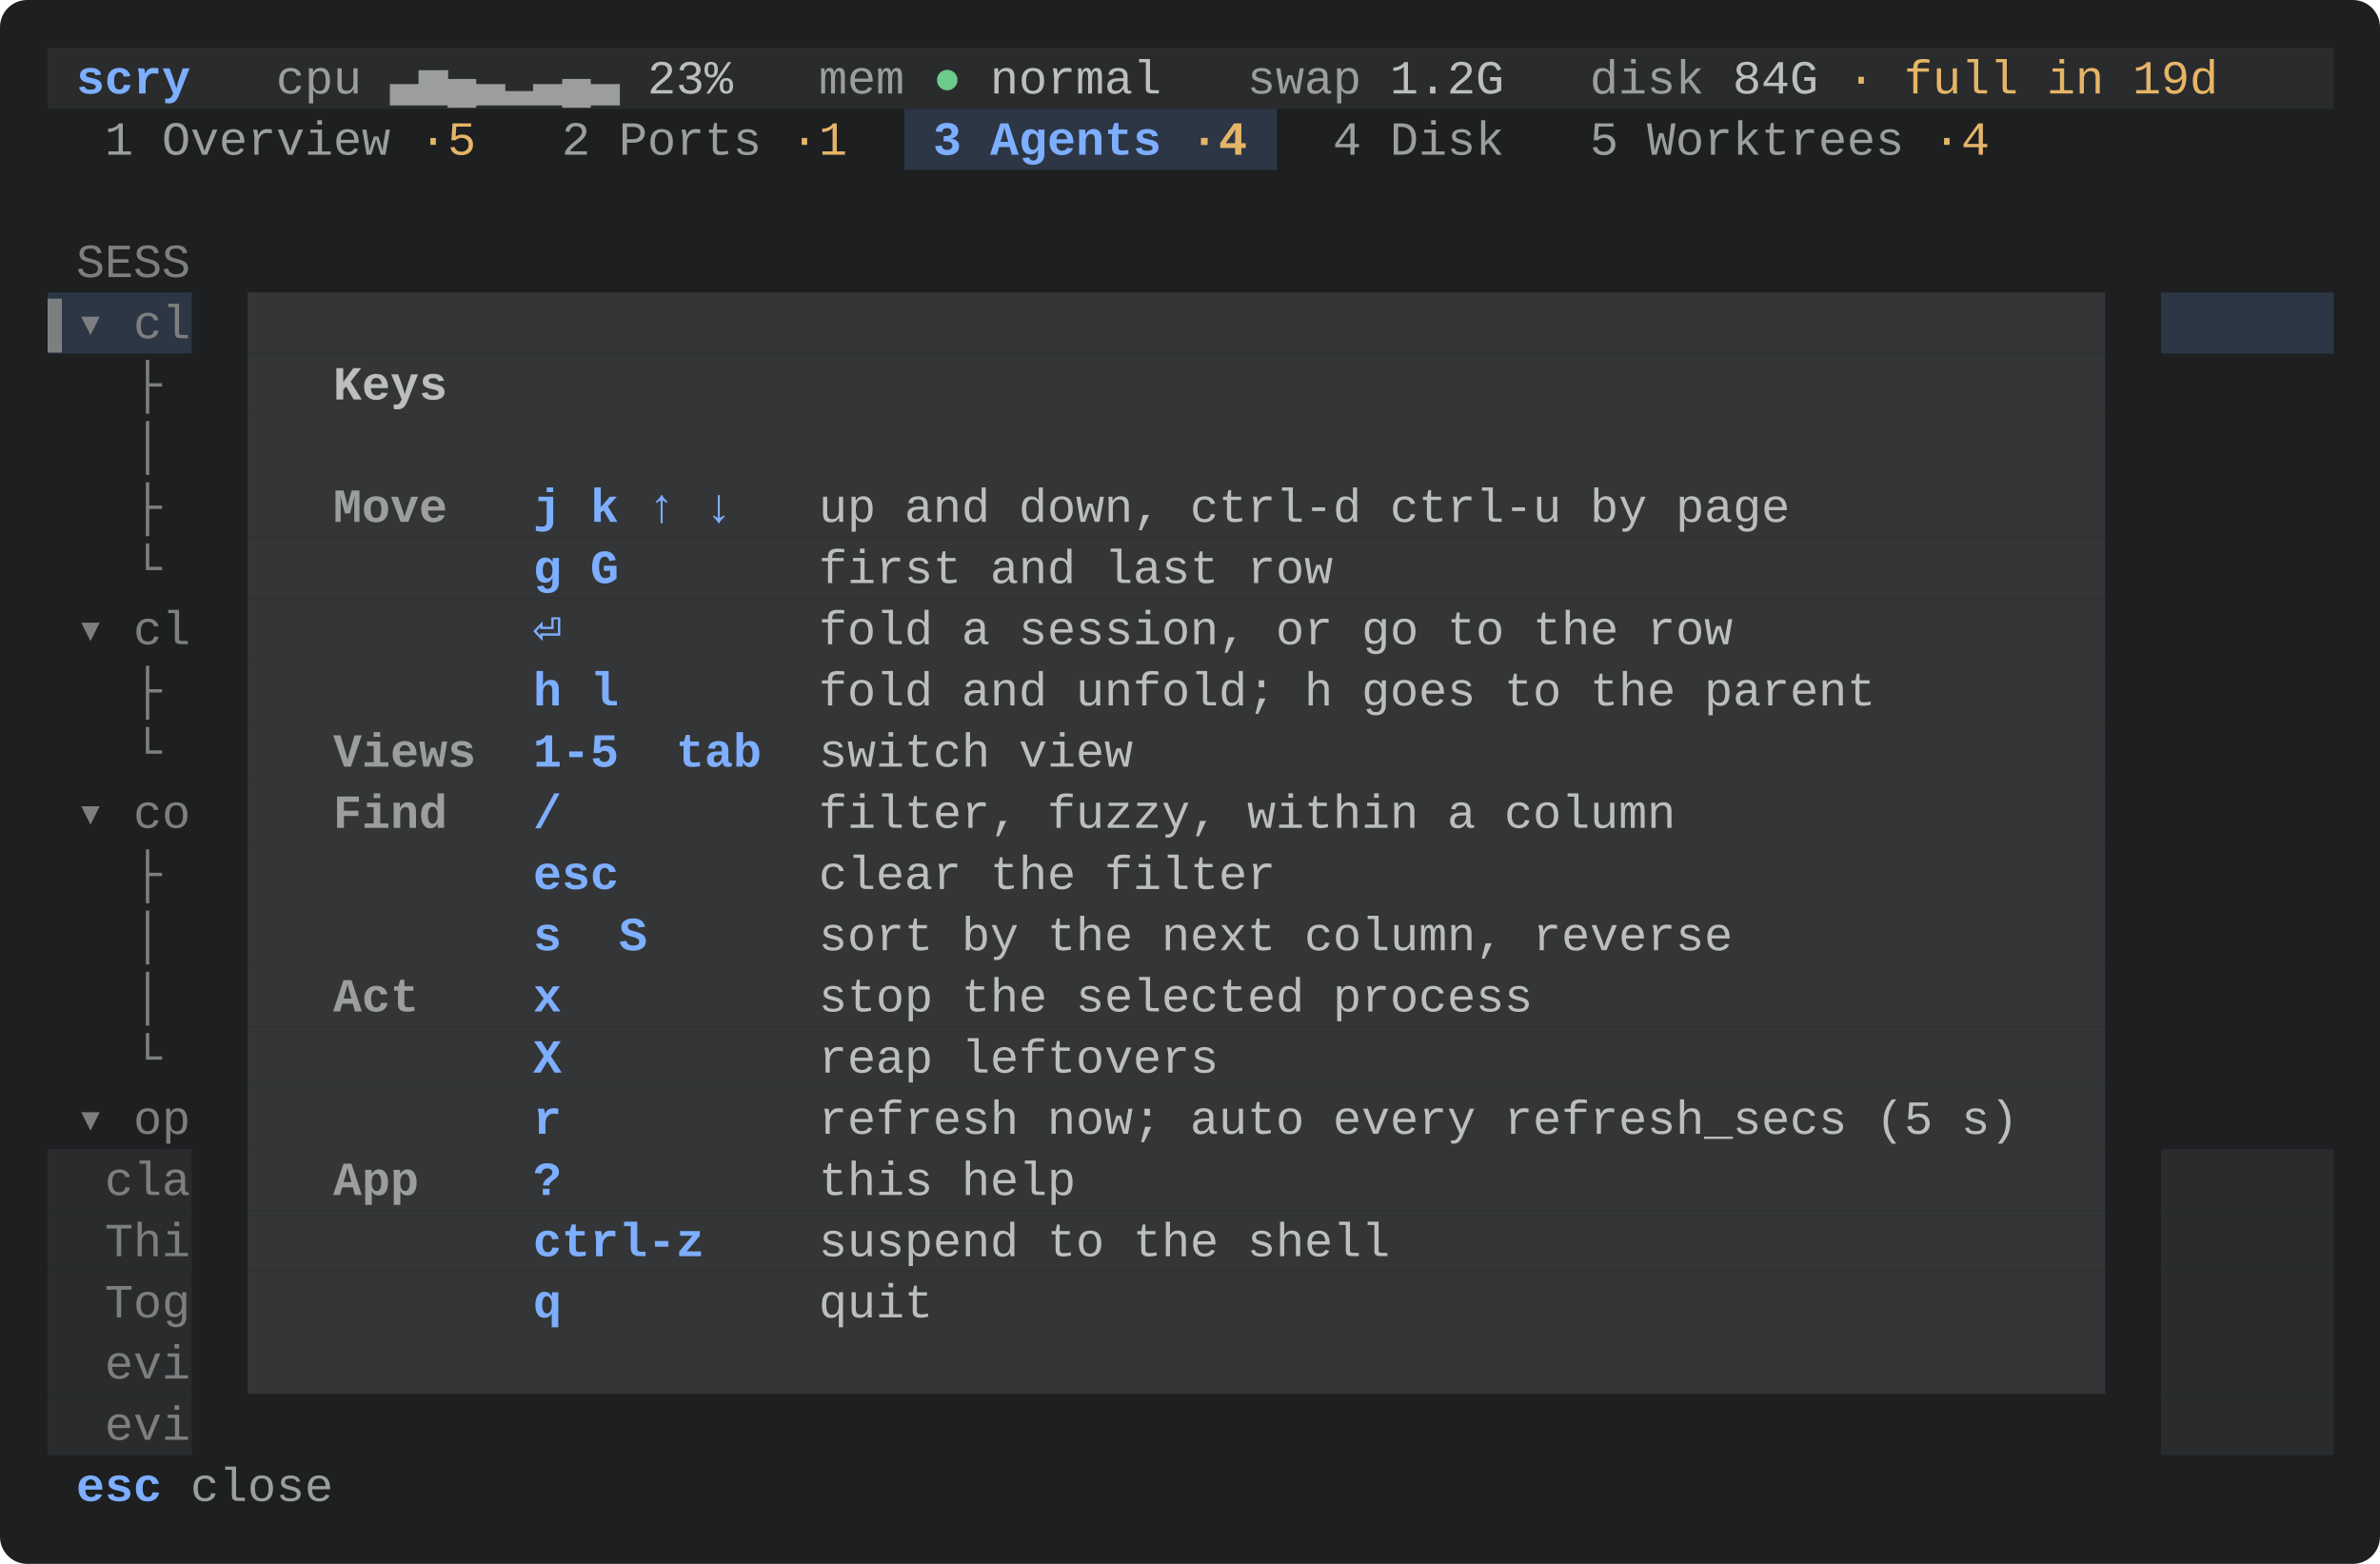
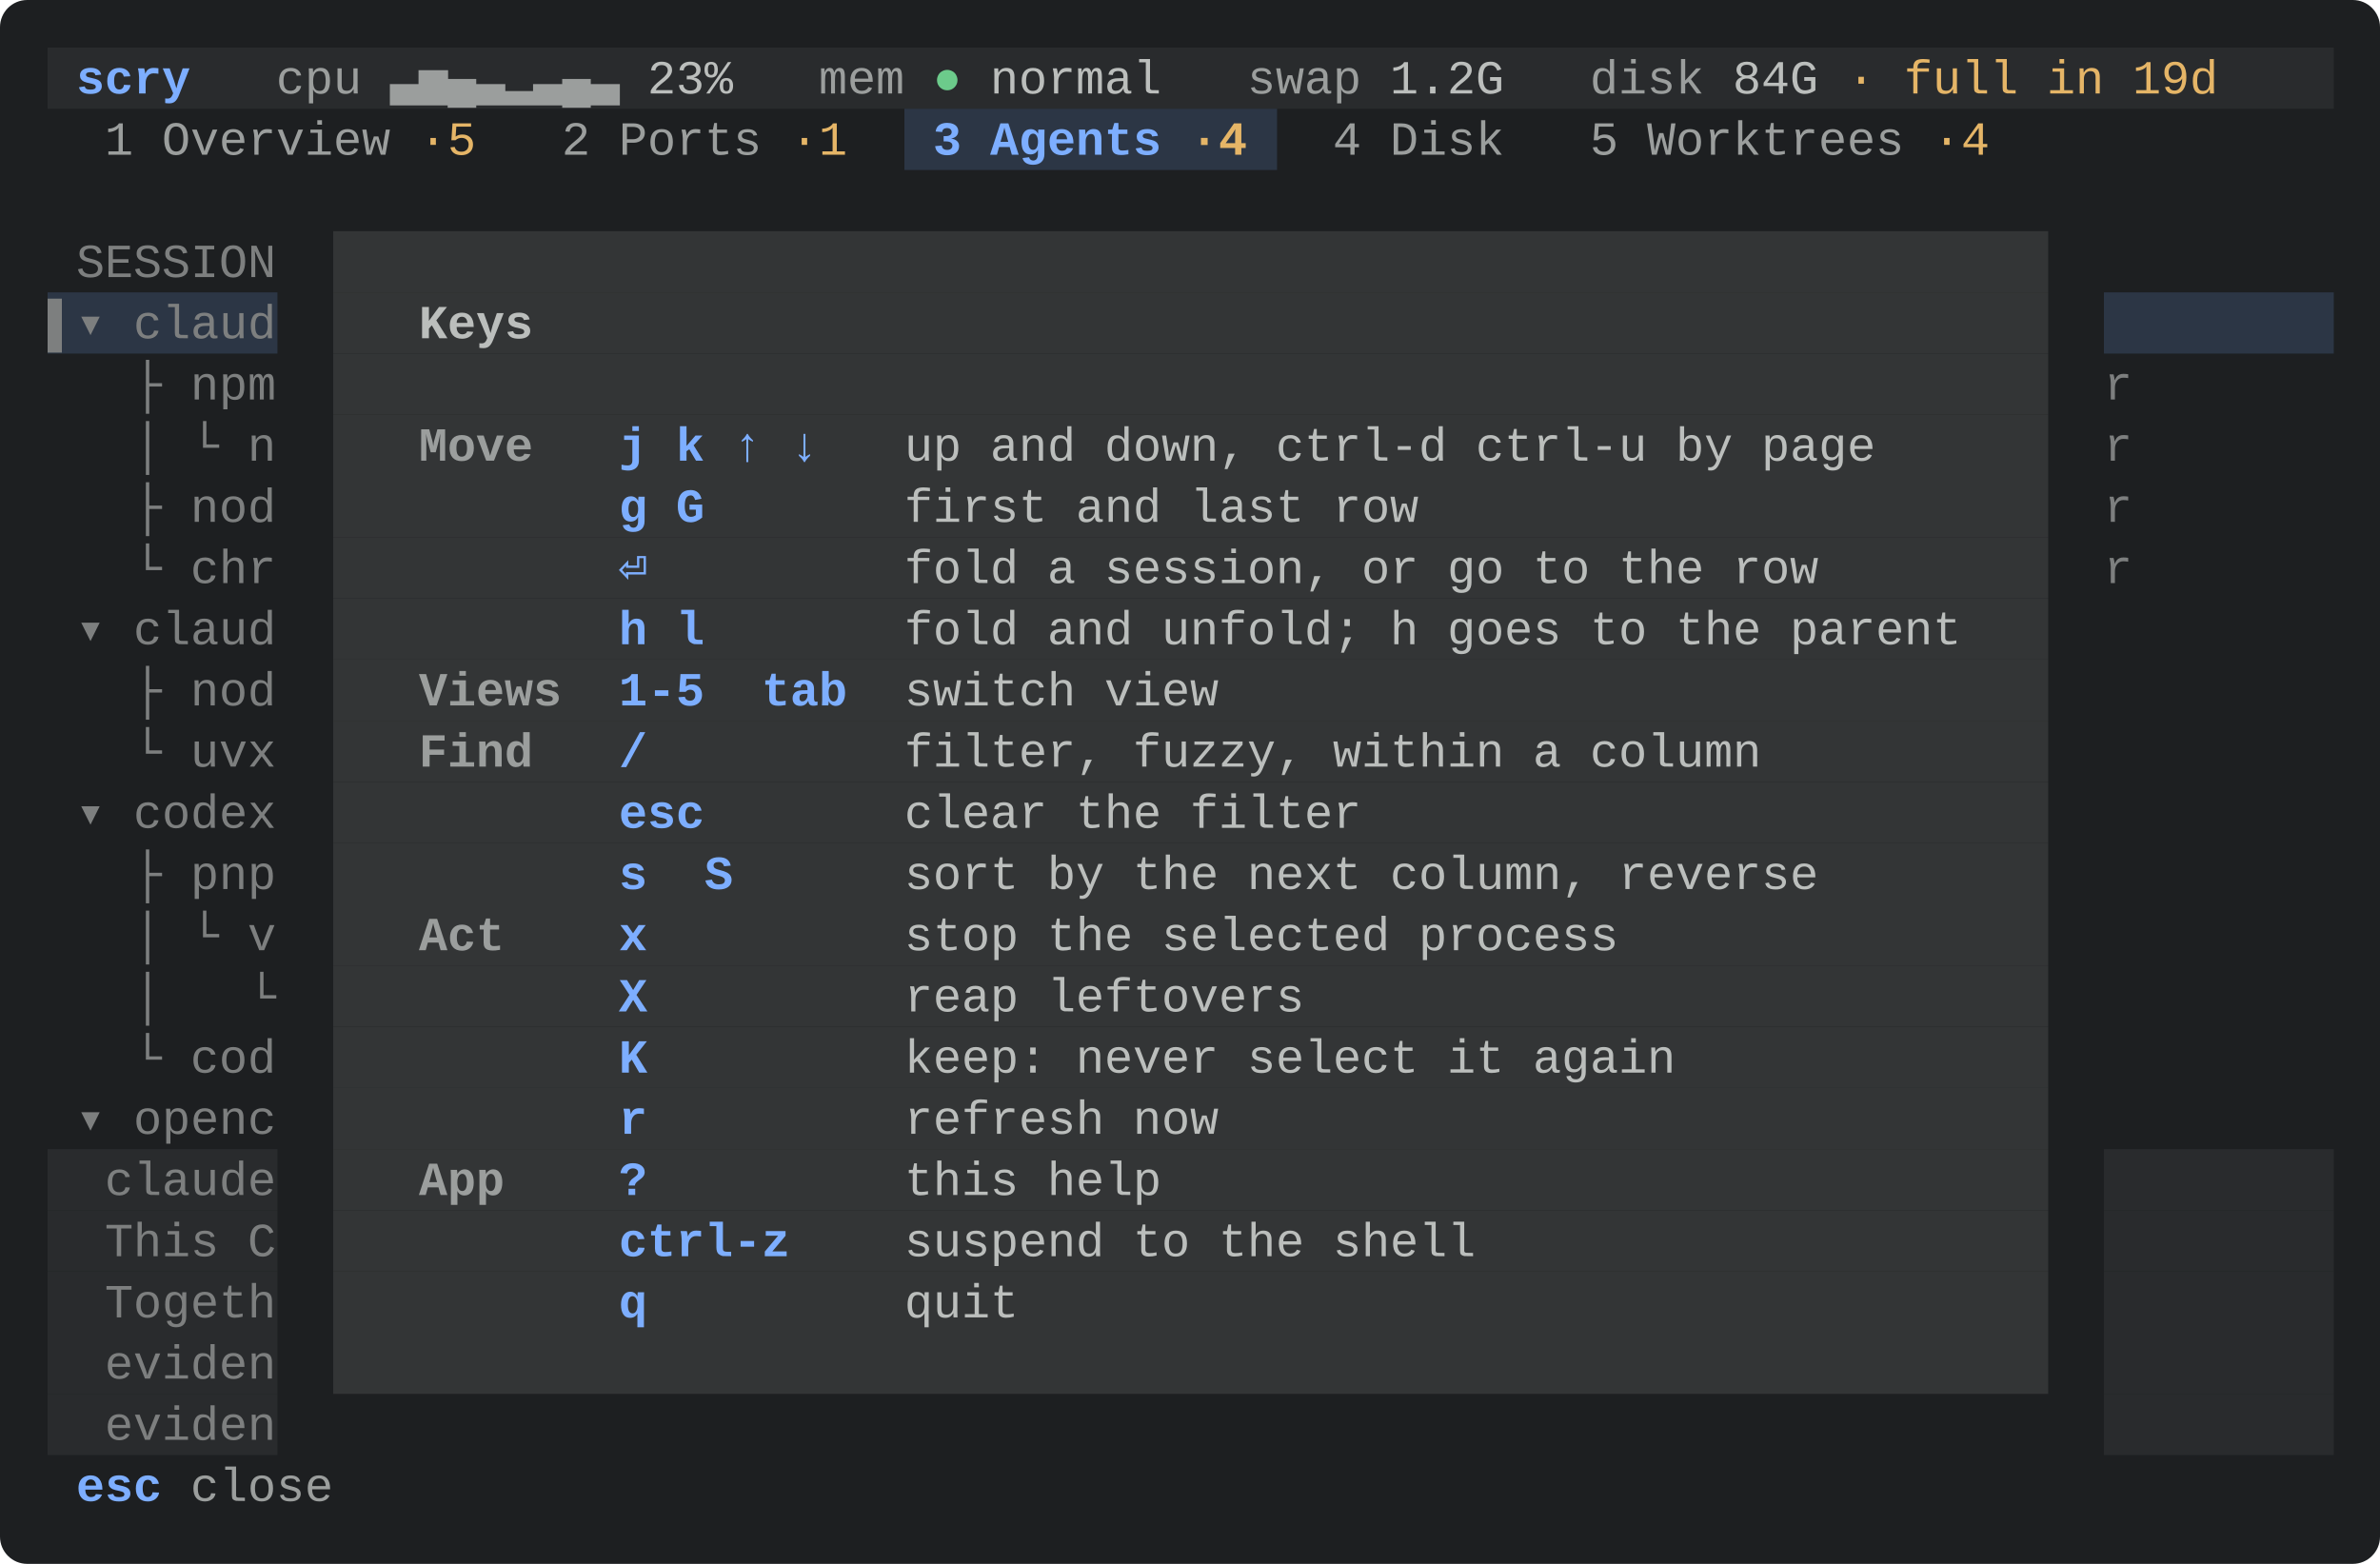
<svg xmlns="http://www.w3.org/2000/svg" width="700" height="460" viewBox="0 0 700 460">
  <style>text{font-family:ui-monospace,SFMono-Regular,"SF Mono",Menlo,Consolas,"Liberation Mono","DejaVu Sans Mono",monospace;font-size:14px;white-space:pre}</style>
  <rect width="700" height="460" rx="8" fill="#1d1f21" />
  <g transform="translate(14 14)">
    <rect x="0.0" y="0" width="672.4" height="18" fill="#292b2d" />
    <text x="8.4" y="13.5" fill="#7daeff" textLength="33.6" lengthAdjust="spacingAndGlyphs" xml:space="preserve" font-weight="700">scry</text>
    <text x="67.2" y="13.5" fill="#9b9e9d" textLength="100.8" lengthAdjust="spacingAndGlyphs" xml:space="preserve">cpu ▃▅▄▃▂▃▄▃</text>
    <text x="176.4" y="13.5" fill="#bbbebc" textLength="25.2" lengthAdjust="spacingAndGlyphs" xml:space="preserve">23%</text>
    <text x="226.8" y="13.5" fill="#9b9e9d" textLength="25.2" lengthAdjust="spacingAndGlyphs" xml:space="preserve">mem</text>
    <text x="260.4" y="13.5" fill="#6ccb8b" textLength="8.4" lengthAdjust="spacingAndGlyphs" xml:space="preserve">●</text>
    <text x="277.2" y="13.5" fill="#bbbebc" textLength="50.4" lengthAdjust="spacingAndGlyphs" xml:space="preserve">normal</text>
    <text x="352.8" y="13.5" fill="#9b9e9d" textLength="33.6" lengthAdjust="spacingAndGlyphs" xml:space="preserve">swap</text>
    <text x="394.8" y="13.5" fill="#bbbebc" textLength="33.6" lengthAdjust="spacingAndGlyphs" xml:space="preserve">1.2G</text>
    <text x="453.6" y="13.5" fill="#9b9e9d" textLength="33.6" lengthAdjust="spacingAndGlyphs" xml:space="preserve">disk</text>
    <text x="495.6" y="13.5" fill="#bbbebc" textLength="25.2" lengthAdjust="spacingAndGlyphs" xml:space="preserve">84G</text>
    <text x="529.2" y="13.5" fill="#e5b567" textLength="109.2" lengthAdjust="spacingAndGlyphs" xml:space="preserve">· full in 19d</text>
    <rect x="252.0" y="18" width="109.6" height="18" fill="#2c3645" />
    <text x="16.8" y="31.5" fill="#9b9e9d" textLength="84.0" lengthAdjust="spacingAndGlyphs" xml:space="preserve">1 Overview</text>
    <text x="109.2" y="31.5" fill="#e5b567" textLength="16.8" lengthAdjust="spacingAndGlyphs" xml:space="preserve">·5</text>
    <text x="151.2" y="31.5" fill="#9b9e9d" textLength="58.8" lengthAdjust="spacingAndGlyphs" xml:space="preserve">2 Ports</text>
    <text x="218.4" y="31.5" fill="#e5b567" textLength="16.8" lengthAdjust="spacingAndGlyphs" xml:space="preserve">·1</text>
    <text x="260.4" y="31.5" fill="#7daeff" textLength="67.2" lengthAdjust="spacingAndGlyphs" xml:space="preserve" font-weight="700">3 Agents</text>
    <text x="336.0" y="31.5" fill="#e5b567" textLength="16.8" lengthAdjust="spacingAndGlyphs" xml:space="preserve" font-weight="700">·4</text>
    <text x="378.0" y="31.5" fill="#9b9e9d" textLength="50.4" lengthAdjust="spacingAndGlyphs" xml:space="preserve">4 Disk</text>
    <text x="453.6" y="31.5" fill="#9b9e9d" textLength="92.4" lengthAdjust="spacingAndGlyphs" xml:space="preserve">5 Worktrees</text>
    <text x="554.4" y="31.5" fill="#e5b567" textLength="16.8" lengthAdjust="spacingAndGlyphs" xml:space="preserve">·4</text>
-     <text x="8.4" y="67.5" fill="#7d7f7f" textLength="33.6" lengthAdjust="spacingAndGlyphs" xml:space="preserve">SESS</text>
-     <rect x="0.0" y="72" width="42.4" height="18" fill="#2c3645" />
-     <rect x="58.8" y="72" width="546.4" height="18" fill="#333536" />
-     <rect x="621.6" y="72" width="50.8" height="18" fill="#2c3645" />
-     <text x="0.0" y="85.5" fill="#7d7f7f" textLength="42.0" lengthAdjust="spacingAndGlyphs" xml:space="preserve">▌▾ cl</text>
-     <rect x="58.8" y="90" width="546.4" height="18" fill="#333536" />
-     <text x="25.2" y="103.5" fill="#7d7f7f" textLength="8.4" lengthAdjust="spacingAndGlyphs" xml:space="preserve">├</text>
-     <text x="84.0" y="103.5" fill="#bbbebc" textLength="33.6" lengthAdjust="spacingAndGlyphs" xml:space="preserve" font-weight="700">Keys</text>
-     <rect x="58.8" y="108" width="546.4" height="18" fill="#333536" />
-     <text x="25.2" y="121.5" fill="#7d7f7f" textLength="8.4" lengthAdjust="spacingAndGlyphs" xml:space="preserve">│</text>
-     <rect x="58.8" y="126" width="546.4" height="18" fill="#333536" />
-     <text x="25.2" y="139.5" fill="#7d7f7f" textLength="8.4" lengthAdjust="spacingAndGlyphs" xml:space="preserve">├</text>
-     <text x="84.0" y="139.5" fill="#9b9e9d" textLength="33.6" lengthAdjust="spacingAndGlyphs" xml:space="preserve" font-weight="700">Move</text>
-     <text x="142.8" y="139.5" fill="#7daeff" textLength="58.8" lengthAdjust="spacingAndGlyphs" xml:space="preserve" font-weight="700">j k ↑ ↓</text>
-     <text x="226.8" y="139.5" fill="#bbbebc" textLength="285.6" lengthAdjust="spacingAndGlyphs" xml:space="preserve">up and down, ctrl-d ctrl-u by page</text>
-     <rect x="58.8" y="144" width="546.4" height="18" fill="#333536" />
-     <text x="25.2" y="157.5" fill="#7d7f7f" textLength="8.4" lengthAdjust="spacingAndGlyphs" xml:space="preserve">└</text>
-     <text x="142.8" y="157.5" fill="#7daeff" textLength="25.2" lengthAdjust="spacingAndGlyphs" xml:space="preserve" font-weight="700">g G</text>
-     <text x="226.8" y="157.5" fill="#bbbebc" textLength="151.2" lengthAdjust="spacingAndGlyphs" xml:space="preserve">first and last row</text>
-     <rect x="58.8" y="162" width="546.4" height="18" fill="#333536" />
-     <text x="8.4" y="175.5" fill="#7d7f7f" textLength="33.6" lengthAdjust="spacingAndGlyphs" xml:space="preserve">▾ cl</text>
-     <text x="142.8" y="175.5" fill="#7daeff" textLength="8.4" lengthAdjust="spacingAndGlyphs" xml:space="preserve" font-weight="700">⏎</text>
-     <text x="226.8" y="175.5" fill="#bbbebc" textLength="268.8" lengthAdjust="spacingAndGlyphs" xml:space="preserve">fold a session, or go to the row</text>
-     <rect x="58.8" y="180" width="546.4" height="18" fill="#333536" />
-     <text x="25.2" y="193.5" fill="#7d7f7f" textLength="8.4" lengthAdjust="spacingAndGlyphs" xml:space="preserve">├</text>
-     <text x="142.8" y="193.5" fill="#7daeff" textLength="25.2" lengthAdjust="spacingAndGlyphs" xml:space="preserve" font-weight="700">h l</text>
-     <text x="226.8" y="193.5" fill="#bbbebc" textLength="310.8" lengthAdjust="spacingAndGlyphs" xml:space="preserve">fold and unfold; h goes to the parent</text>
-     <rect x="58.8" y="198" width="546.4" height="18" fill="#333536" />
-     <text x="25.2" y="211.5" fill="#7d7f7f" textLength="8.4" lengthAdjust="spacingAndGlyphs" xml:space="preserve">└</text>
-     <text x="84.0" y="211.5" fill="#9b9e9d" textLength="42.0" lengthAdjust="spacingAndGlyphs" xml:space="preserve" font-weight="700">Views</text>
-     <text x="142.8" y="211.5" fill="#7daeff" textLength="25.2" lengthAdjust="spacingAndGlyphs" xml:space="preserve" font-weight="700">1-5</text>
-     <text x="184.8" y="211.5" fill="#7daeff" textLength="25.2" lengthAdjust="spacingAndGlyphs" xml:space="preserve" font-weight="700">tab</text>
-     <text x="226.8" y="211.5" fill="#bbbebc" textLength="92.4" lengthAdjust="spacingAndGlyphs" xml:space="preserve">switch view</text>
-     <rect x="58.8" y="216" width="546.4" height="18" fill="#333536" />
-     <text x="8.4" y="229.5" fill="#7d7f7f" textLength="33.6" lengthAdjust="spacingAndGlyphs" xml:space="preserve">▾ co</text>
-     <text x="84.0" y="229.5" fill="#9b9e9d" textLength="33.6" lengthAdjust="spacingAndGlyphs" xml:space="preserve" font-weight="700">Find</text>
-     <text x="142.8" y="229.5" fill="#7daeff" textLength="8.4" lengthAdjust="spacingAndGlyphs" xml:space="preserve" font-weight="700">/</text>
-     <text x="226.8" y="229.5" fill="#bbbebc" textLength="252.0" lengthAdjust="spacingAndGlyphs" xml:space="preserve">filter, fuzzy, within a column</text>
-     <rect x="58.8" y="234" width="546.4" height="18" fill="#333536" />
-     <text x="25.2" y="247.5" fill="#7d7f7f" textLength="8.4" lengthAdjust="spacingAndGlyphs" xml:space="preserve">├</text>
-     <text x="142.8" y="247.5" fill="#7daeff" textLength="25.2" lengthAdjust="spacingAndGlyphs" xml:space="preserve" font-weight="700">esc</text>
-     <text x="226.8" y="247.5" fill="#bbbebc" textLength="134.4" lengthAdjust="spacingAndGlyphs" xml:space="preserve">clear the filter</text>
-     <rect x="58.8" y="252" width="546.4" height="18" fill="#333536" />
-     <text x="25.2" y="265.5" fill="#7d7f7f" textLength="8.4" lengthAdjust="spacingAndGlyphs" xml:space="preserve">│</text>
-     <text x="142.8" y="265.5" fill="#7daeff" textLength="8.4" lengthAdjust="spacingAndGlyphs" xml:space="preserve" font-weight="700">s</text>
-     <text x="168.0" y="265.5" fill="#7daeff" textLength="8.4" lengthAdjust="spacingAndGlyphs" xml:space="preserve" font-weight="700">S</text>
-     <text x="226.8" y="265.5" fill="#bbbebc" textLength="268.8" lengthAdjust="spacingAndGlyphs" xml:space="preserve">sort by the next column, reverse</text>
-     <rect x="58.8" y="270" width="546.4" height="18" fill="#333536" />
+     <rect x="84.0" y="54" width="504.4" height="18" fill="#333536" />
+     <text x="8.4" y="67.5" fill="#7d7f7f" textLength="58.8" lengthAdjust="spacingAndGlyphs" xml:space="preserve">SESSION</text>
+     <rect x="0.0" y="72" width="67.6" height="18" fill="#2c3645" />
+     <rect x="84.0" y="72" width="504.4" height="18" fill="#333536" />
+     <rect x="604.8" y="72" width="67.6" height="18" fill="#2c3645" />
+     <text x="0.0" y="85.5" fill="#7d7f7f" textLength="67.2" lengthAdjust="spacingAndGlyphs" xml:space="preserve">▌▾ claud</text>
+     <text x="109.2" y="85.5" fill="#bbbebc" textLength="33.6" lengthAdjust="spacingAndGlyphs" xml:space="preserve" font-weight="700">Keys</text>
+     <rect x="84.0" y="90" width="504.4" height="18" fill="#333536" />
+     <text x="25.2" y="103.5" fill="#7d7f7f" textLength="42.0" lengthAdjust="spacingAndGlyphs" xml:space="preserve">├ npm</text>
+     <text x="604.8" y="103.5" fill="#7d7f7f" textLength="8.4" lengthAdjust="spacingAndGlyphs" xml:space="preserve">r</text>
+     <rect x="84.0" y="108" width="504.4" height="18" fill="#333536" />
+     <text x="25.2" y="121.5" fill="#7d7f7f" textLength="42.0" lengthAdjust="spacingAndGlyphs" xml:space="preserve">│ └ n</text>
+     <text x="109.2" y="121.5" fill="#9b9e9d" textLength="33.6" lengthAdjust="spacingAndGlyphs" xml:space="preserve" font-weight="700">Move</text>
+     <text x="168.0" y="121.5" fill="#7daeff" textLength="58.8" lengthAdjust="spacingAndGlyphs" xml:space="preserve" font-weight="700">j k ↑ ↓</text>
+     <text x="252.0" y="121.5" fill="#bbbebc" textLength="285.6" lengthAdjust="spacingAndGlyphs" xml:space="preserve">up and down, ctrl-d ctrl-u by page</text>
+     <text x="604.8" y="121.5" fill="#7d7f7f" textLength="8.4" lengthAdjust="spacingAndGlyphs" xml:space="preserve">r</text>
+     <rect x="84.0" y="126" width="504.4" height="18" fill="#333536" />
+     <text x="25.2" y="139.5" fill="#7d7f7f" textLength="42.0" lengthAdjust="spacingAndGlyphs" xml:space="preserve">├ nod</text>
+     <text x="168.0" y="139.5" fill="#7daeff" textLength="25.2" lengthAdjust="spacingAndGlyphs" xml:space="preserve" font-weight="700">g G</text>
+     <text x="252.0" y="139.5" fill="#bbbebc" textLength="151.2" lengthAdjust="spacingAndGlyphs" xml:space="preserve">first and last row</text>
+     <text x="604.8" y="139.5" fill="#7d7f7f" textLength="8.4" lengthAdjust="spacingAndGlyphs" xml:space="preserve">r</text>
+     <rect x="84.0" y="144" width="504.4" height="18" fill="#333536" />
+     <text x="25.2" y="157.5" fill="#7d7f7f" textLength="42.0" lengthAdjust="spacingAndGlyphs" xml:space="preserve">└ chr</text>
+     <text x="168.0" y="157.5" fill="#7daeff" textLength="8.4" lengthAdjust="spacingAndGlyphs" xml:space="preserve" font-weight="700">⏎</text>
+     <text x="252.0" y="157.5" fill="#bbbebc" textLength="268.8" lengthAdjust="spacingAndGlyphs" xml:space="preserve">fold a session, or go to the row</text>
+     <text x="604.8" y="157.5" fill="#7d7f7f" textLength="8.4" lengthAdjust="spacingAndGlyphs" xml:space="preserve">r</text>
+     <rect x="84.0" y="162" width="504.4" height="18" fill="#333536" />
+     <text x="8.4" y="175.5" fill="#7d7f7f" textLength="58.8" lengthAdjust="spacingAndGlyphs" xml:space="preserve">▾ claud</text>
+     <text x="168.0" y="175.5" fill="#7daeff" textLength="25.2" lengthAdjust="spacingAndGlyphs" xml:space="preserve" font-weight="700">h l</text>
+     <text x="252.0" y="175.5" fill="#bbbebc" textLength="310.8" lengthAdjust="spacingAndGlyphs" xml:space="preserve">fold and unfold; h goes to the parent</text>
+     <rect x="84.0" y="180" width="504.4" height="18" fill="#333536" />
+     <text x="25.2" y="193.5" fill="#7d7f7f" textLength="42.0" lengthAdjust="spacingAndGlyphs" xml:space="preserve">├ nod</text>
+     <text x="109.2" y="193.5" fill="#9b9e9d" textLength="42.0" lengthAdjust="spacingAndGlyphs" xml:space="preserve" font-weight="700">Views</text>
+     <text x="168.0" y="193.5" fill="#7daeff" textLength="25.2" lengthAdjust="spacingAndGlyphs" xml:space="preserve" font-weight="700">1-5</text>
+     <text x="210.0" y="193.5" fill="#7daeff" textLength="25.2" lengthAdjust="spacingAndGlyphs" xml:space="preserve" font-weight="700">tab</text>
+     <text x="252.0" y="193.5" fill="#bbbebc" textLength="92.4" lengthAdjust="spacingAndGlyphs" xml:space="preserve">switch view</text>
+     <rect x="84.0" y="198" width="504.4" height="18" fill="#333536" />
+     <text x="25.2" y="211.5" fill="#7d7f7f" textLength="42.0" lengthAdjust="spacingAndGlyphs" xml:space="preserve">└ uvx</text>
+     <text x="109.2" y="211.5" fill="#9b9e9d" textLength="33.6" lengthAdjust="spacingAndGlyphs" xml:space="preserve" font-weight="700">Find</text>
+     <text x="168.0" y="211.5" fill="#7daeff" textLength="8.4" lengthAdjust="spacingAndGlyphs" xml:space="preserve" font-weight="700">/</text>
+     <text x="252.0" y="211.5" fill="#bbbebc" textLength="252.0" lengthAdjust="spacingAndGlyphs" xml:space="preserve">filter, fuzzy, within a column</text>
+     <rect x="84.0" y="216" width="504.4" height="18" fill="#333536" />
+     <text x="8.4" y="229.5" fill="#7d7f7f" textLength="58.8" lengthAdjust="spacingAndGlyphs" xml:space="preserve">▾ codex</text>
+     <text x="168.0" y="229.5" fill="#7daeff" textLength="25.2" lengthAdjust="spacingAndGlyphs" xml:space="preserve" font-weight="700">esc</text>
+     <text x="252.0" y="229.5" fill="#bbbebc" textLength="134.4" lengthAdjust="spacingAndGlyphs" xml:space="preserve">clear the filter</text>
+     <rect x="84.0" y="234" width="504.4" height="18" fill="#333536" />
+     <text x="25.2" y="247.5" fill="#7d7f7f" textLength="42.0" lengthAdjust="spacingAndGlyphs" xml:space="preserve">├ pnp</text>
+     <text x="168.0" y="247.5" fill="#7daeff" textLength="8.4" lengthAdjust="spacingAndGlyphs" xml:space="preserve" font-weight="700">s</text>
+     <text x="193.2" y="247.5" fill="#7daeff" textLength="8.4" lengthAdjust="spacingAndGlyphs" xml:space="preserve" font-weight="700">S</text>
+     <text x="252.0" y="247.5" fill="#bbbebc" textLength="268.8" lengthAdjust="spacingAndGlyphs" xml:space="preserve">sort by the next column, reverse</text>
+     <rect x="84.0" y="252" width="504.4" height="18" fill="#333536" />
+     <text x="25.2" y="265.5" fill="#7d7f7f" textLength="42.0" lengthAdjust="spacingAndGlyphs" xml:space="preserve">│ └ v</text>
+     <text x="109.2" y="265.5" fill="#9b9e9d" textLength="25.2" lengthAdjust="spacingAndGlyphs" xml:space="preserve" font-weight="700">Act</text>
+     <text x="168.0" y="265.5" fill="#7daeff" textLength="8.4" lengthAdjust="spacingAndGlyphs" xml:space="preserve" font-weight="700">x</text>
+     <text x="252.0" y="265.5" fill="#bbbebc" textLength="210.0" lengthAdjust="spacingAndGlyphs" xml:space="preserve">stop the selected process</text>
+     <rect x="84.0" y="270" width="504.4" height="18" fill="#333536" />
    <text x="25.2" y="283.5" fill="#7d7f7f" textLength="8.4" lengthAdjust="spacingAndGlyphs" xml:space="preserve">│</text>
-     <text x="84.0" y="283.5" fill="#9b9e9d" textLength="25.2" lengthAdjust="spacingAndGlyphs" xml:space="preserve" font-weight="700">Act</text>
-     <text x="142.8" y="283.5" fill="#7daeff" textLength="8.4" lengthAdjust="spacingAndGlyphs" xml:space="preserve" font-weight="700">x</text>
-     <text x="226.8" y="283.5" fill="#bbbebc" textLength="210.0" lengthAdjust="spacingAndGlyphs" xml:space="preserve">stop the selected process</text>
-     <rect x="58.8" y="288" width="546.4" height="18" fill="#333536" />
-     <text x="25.2" y="301.5" fill="#7d7f7f" textLength="8.4" lengthAdjust="spacingAndGlyphs" xml:space="preserve">└</text>
-     <text x="142.8" y="301.5" fill="#7daeff" textLength="8.4" lengthAdjust="spacingAndGlyphs" xml:space="preserve" font-weight="700">X</text>
-     <text x="226.8" y="301.5" fill="#bbbebc" textLength="117.6" lengthAdjust="spacingAndGlyphs" xml:space="preserve">reap leftovers</text>
-     <rect x="58.8" y="306" width="546.4" height="18" fill="#333536" />
-     <text x="8.4" y="319.5" fill="#7d7f7f" textLength="33.6" lengthAdjust="spacingAndGlyphs" xml:space="preserve">▾ op</text>
-     <text x="142.8" y="319.5" fill="#7daeff" textLength="8.4" lengthAdjust="spacingAndGlyphs" xml:space="preserve" font-weight="700">r</text>
-     <text x="226.8" y="319.5" fill="#bbbebc" textLength="352.8" lengthAdjust="spacingAndGlyphs" xml:space="preserve">refresh now; auto every refresh_secs (5 s)</text>
-     <rect x="0.0" y="324" width="42.4" height="18" fill="#292b2d" />
-     <rect x="58.8" y="324" width="546.4" height="18" fill="#333536" />
-     <rect x="621.6" y="324" width="50.8" height="18" fill="#292b2d" />
-     <text x="16.8" y="337.5" fill="#7d7f7f" textLength="25.2" lengthAdjust="spacingAndGlyphs" xml:space="preserve">cla</text>
-     <text x="84.0" y="337.5" fill="#9b9e9d" textLength="25.2" lengthAdjust="spacingAndGlyphs" xml:space="preserve" font-weight="700">App</text>
-     <text x="142.8" y="337.5" fill="#7daeff" textLength="8.4" lengthAdjust="spacingAndGlyphs" xml:space="preserve" font-weight="700">?</text>
-     <text x="226.8" y="337.5" fill="#bbbebc" textLength="75.6" lengthAdjust="spacingAndGlyphs" xml:space="preserve">this help</text>
-     <rect x="0.0" y="342" width="42.4" height="18" fill="#292b2d" />
-     <rect x="58.8" y="342" width="546.4" height="18" fill="#333536" />
-     <rect x="621.6" y="342" width="50.8" height="18" fill="#292b2d" />
-     <text x="16.8" y="355.5" fill="#7d7f7f" textLength="25.2" lengthAdjust="spacingAndGlyphs" xml:space="preserve">Thi</text>
-     <text x="142.8" y="355.5" fill="#7daeff" textLength="50.4" lengthAdjust="spacingAndGlyphs" xml:space="preserve" font-weight="700">ctrl-z</text>
-     <text x="226.8" y="355.5" fill="#bbbebc" textLength="168.0" lengthAdjust="spacingAndGlyphs" xml:space="preserve">suspend to the shell</text>
-     <rect x="0.0" y="360" width="42.4" height="18" fill="#292b2d" />
-     <rect x="58.8" y="360" width="546.4" height="18" fill="#333536" />
-     <rect x="621.6" y="360" width="50.8" height="18" fill="#292b2d" />
-     <text x="16.8" y="373.5" fill="#7d7f7f" textLength="25.2" lengthAdjust="spacingAndGlyphs" xml:space="preserve">Tog</text>
-     <text x="142.8" y="373.5" fill="#7daeff" textLength="8.4" lengthAdjust="spacingAndGlyphs" xml:space="preserve" font-weight="700">q</text>
-     <text x="226.8" y="373.5" fill="#bbbebc" textLength="33.6" lengthAdjust="spacingAndGlyphs" xml:space="preserve">quit</text>
-     <rect x="0.0" y="378" width="42.4" height="18" fill="#292b2d" />
-     <rect x="58.8" y="378" width="546.4" height="18" fill="#333536" />
-     <rect x="621.6" y="378" width="50.8" height="18" fill="#292b2d" />
-     <text x="16.8" y="391.5" fill="#7d7f7f" textLength="25.2" lengthAdjust="spacingAndGlyphs" xml:space="preserve">evi</text>
-     <rect x="0.0" y="396" width="42.4" height="18" fill="#292b2d" />
-     <rect x="621.6" y="396" width="50.8" height="18" fill="#292b2d" />
-     <text x="16.8" y="409.5" fill="#7d7f7f" textLength="25.2" lengthAdjust="spacingAndGlyphs" xml:space="preserve">evi</text>
+     <text x="58.8" y="283.5" fill="#7d7f7f" textLength="8.4" lengthAdjust="spacingAndGlyphs" xml:space="preserve">└</text>
+     <text x="168.0" y="283.5" fill="#7daeff" textLength="8.4" lengthAdjust="spacingAndGlyphs" xml:space="preserve" font-weight="700">X</text>
+     <text x="252.0" y="283.5" fill="#bbbebc" textLength="117.6" lengthAdjust="spacingAndGlyphs" xml:space="preserve">reap leftovers</text>
+     <rect x="84.0" y="288" width="504.4" height="18" fill="#333536" />
+     <text x="25.2" y="301.5" fill="#7d7f7f" textLength="42.0" lengthAdjust="spacingAndGlyphs" xml:space="preserve">└ cod</text>
+     <text x="168.0" y="301.5" fill="#7daeff" textLength="8.4" lengthAdjust="spacingAndGlyphs" xml:space="preserve" font-weight="700">K</text>
+     <text x="252.0" y="301.5" fill="#bbbebc" textLength="226.8" lengthAdjust="spacingAndGlyphs" xml:space="preserve">keep: never select it again</text>
+     <rect x="84.0" y="306" width="504.4" height="18" fill="#333536" />
+     <text x="8.4" y="319.5" fill="#7d7f7f" textLength="58.8" lengthAdjust="spacingAndGlyphs" xml:space="preserve">▾ openc</text>
+     <text x="168.0" y="319.5" fill="#7daeff" textLength="8.4" lengthAdjust="spacingAndGlyphs" xml:space="preserve" font-weight="700">r</text>
+     <text x="252.0" y="319.5" fill="#bbbebc" textLength="92.4" lengthAdjust="spacingAndGlyphs" xml:space="preserve">refresh now</text>
+     <rect x="0.0" y="324" width="67.6" height="18" fill="#292b2d" />
+     <rect x="84.0" y="324" width="504.4" height="18" fill="#333536" />
+     <rect x="604.8" y="324" width="67.6" height="18" fill="#292b2d" />
+     <text x="16.8" y="337.5" fill="#7d7f7f" textLength="50.4" lengthAdjust="spacingAndGlyphs" xml:space="preserve">claude</text>
+     <text x="109.2" y="337.5" fill="#9b9e9d" textLength="25.2" lengthAdjust="spacingAndGlyphs" xml:space="preserve" font-weight="700">App</text>
+     <text x="168.0" y="337.5" fill="#7daeff" textLength="8.4" lengthAdjust="spacingAndGlyphs" xml:space="preserve" font-weight="700">?</text>
+     <text x="252.0" y="337.5" fill="#bbbebc" textLength="75.6" lengthAdjust="spacingAndGlyphs" xml:space="preserve">this help</text>
+     <rect x="0.0" y="342" width="67.6" height="18" fill="#292b2d" />
+     <rect x="84.0" y="342" width="504.4" height="18" fill="#333536" />
+     <rect x="604.8" y="342" width="67.6" height="18" fill="#292b2d" />
+     <text x="16.8" y="355.5" fill="#7d7f7f" textLength="50.4" lengthAdjust="spacingAndGlyphs" xml:space="preserve">This C</text>
+     <text x="168.0" y="355.5" fill="#7daeff" textLength="50.4" lengthAdjust="spacingAndGlyphs" xml:space="preserve" font-weight="700">ctrl-z</text>
+     <text x="252.0" y="355.5" fill="#bbbebc" textLength="168.0" lengthAdjust="spacingAndGlyphs" xml:space="preserve">suspend to the shell</text>
+     <rect x="0.0" y="360" width="67.6" height="18" fill="#292b2d" />
+     <rect x="84.0" y="360" width="504.4" height="18" fill="#333536" />
+     <rect x="604.8" y="360" width="67.6" height="18" fill="#292b2d" />
+     <text x="16.8" y="373.5" fill="#7d7f7f" textLength="50.4" lengthAdjust="spacingAndGlyphs" xml:space="preserve">Togeth</text>
+     <text x="168.0" y="373.5" fill="#7daeff" textLength="8.4" lengthAdjust="spacingAndGlyphs" xml:space="preserve" font-weight="700">q</text>
+     <text x="252.0" y="373.5" fill="#bbbebc" textLength="33.6" lengthAdjust="spacingAndGlyphs" xml:space="preserve">quit</text>
+     <rect x="0.0" y="378" width="67.6" height="18" fill="#292b2d" />
+     <rect x="84.0" y="378" width="504.4" height="18" fill="#333536" />
+     <rect x="604.8" y="378" width="67.6" height="18" fill="#292b2d" />
+     <text x="16.8" y="391.5" fill="#7d7f7f" textLength="50.4" lengthAdjust="spacingAndGlyphs" xml:space="preserve">eviden</text>
+     <rect x="0.0" y="396" width="67.6" height="18" fill="#292b2d" />
+     <rect x="604.8" y="396" width="67.6" height="18" fill="#292b2d" />
+     <text x="16.8" y="409.5" fill="#7d7f7f" textLength="50.4" lengthAdjust="spacingAndGlyphs" xml:space="preserve">eviden</text>
    <text x="8.4" y="427.5" fill="#7daeff" textLength="25.2" lengthAdjust="spacingAndGlyphs" xml:space="preserve" font-weight="700">esc</text>
    <text x="42.0" y="427.5" fill="#9b9e9d" textLength="42.0" lengthAdjust="spacingAndGlyphs" xml:space="preserve">close</text>
  </g>
</svg>
